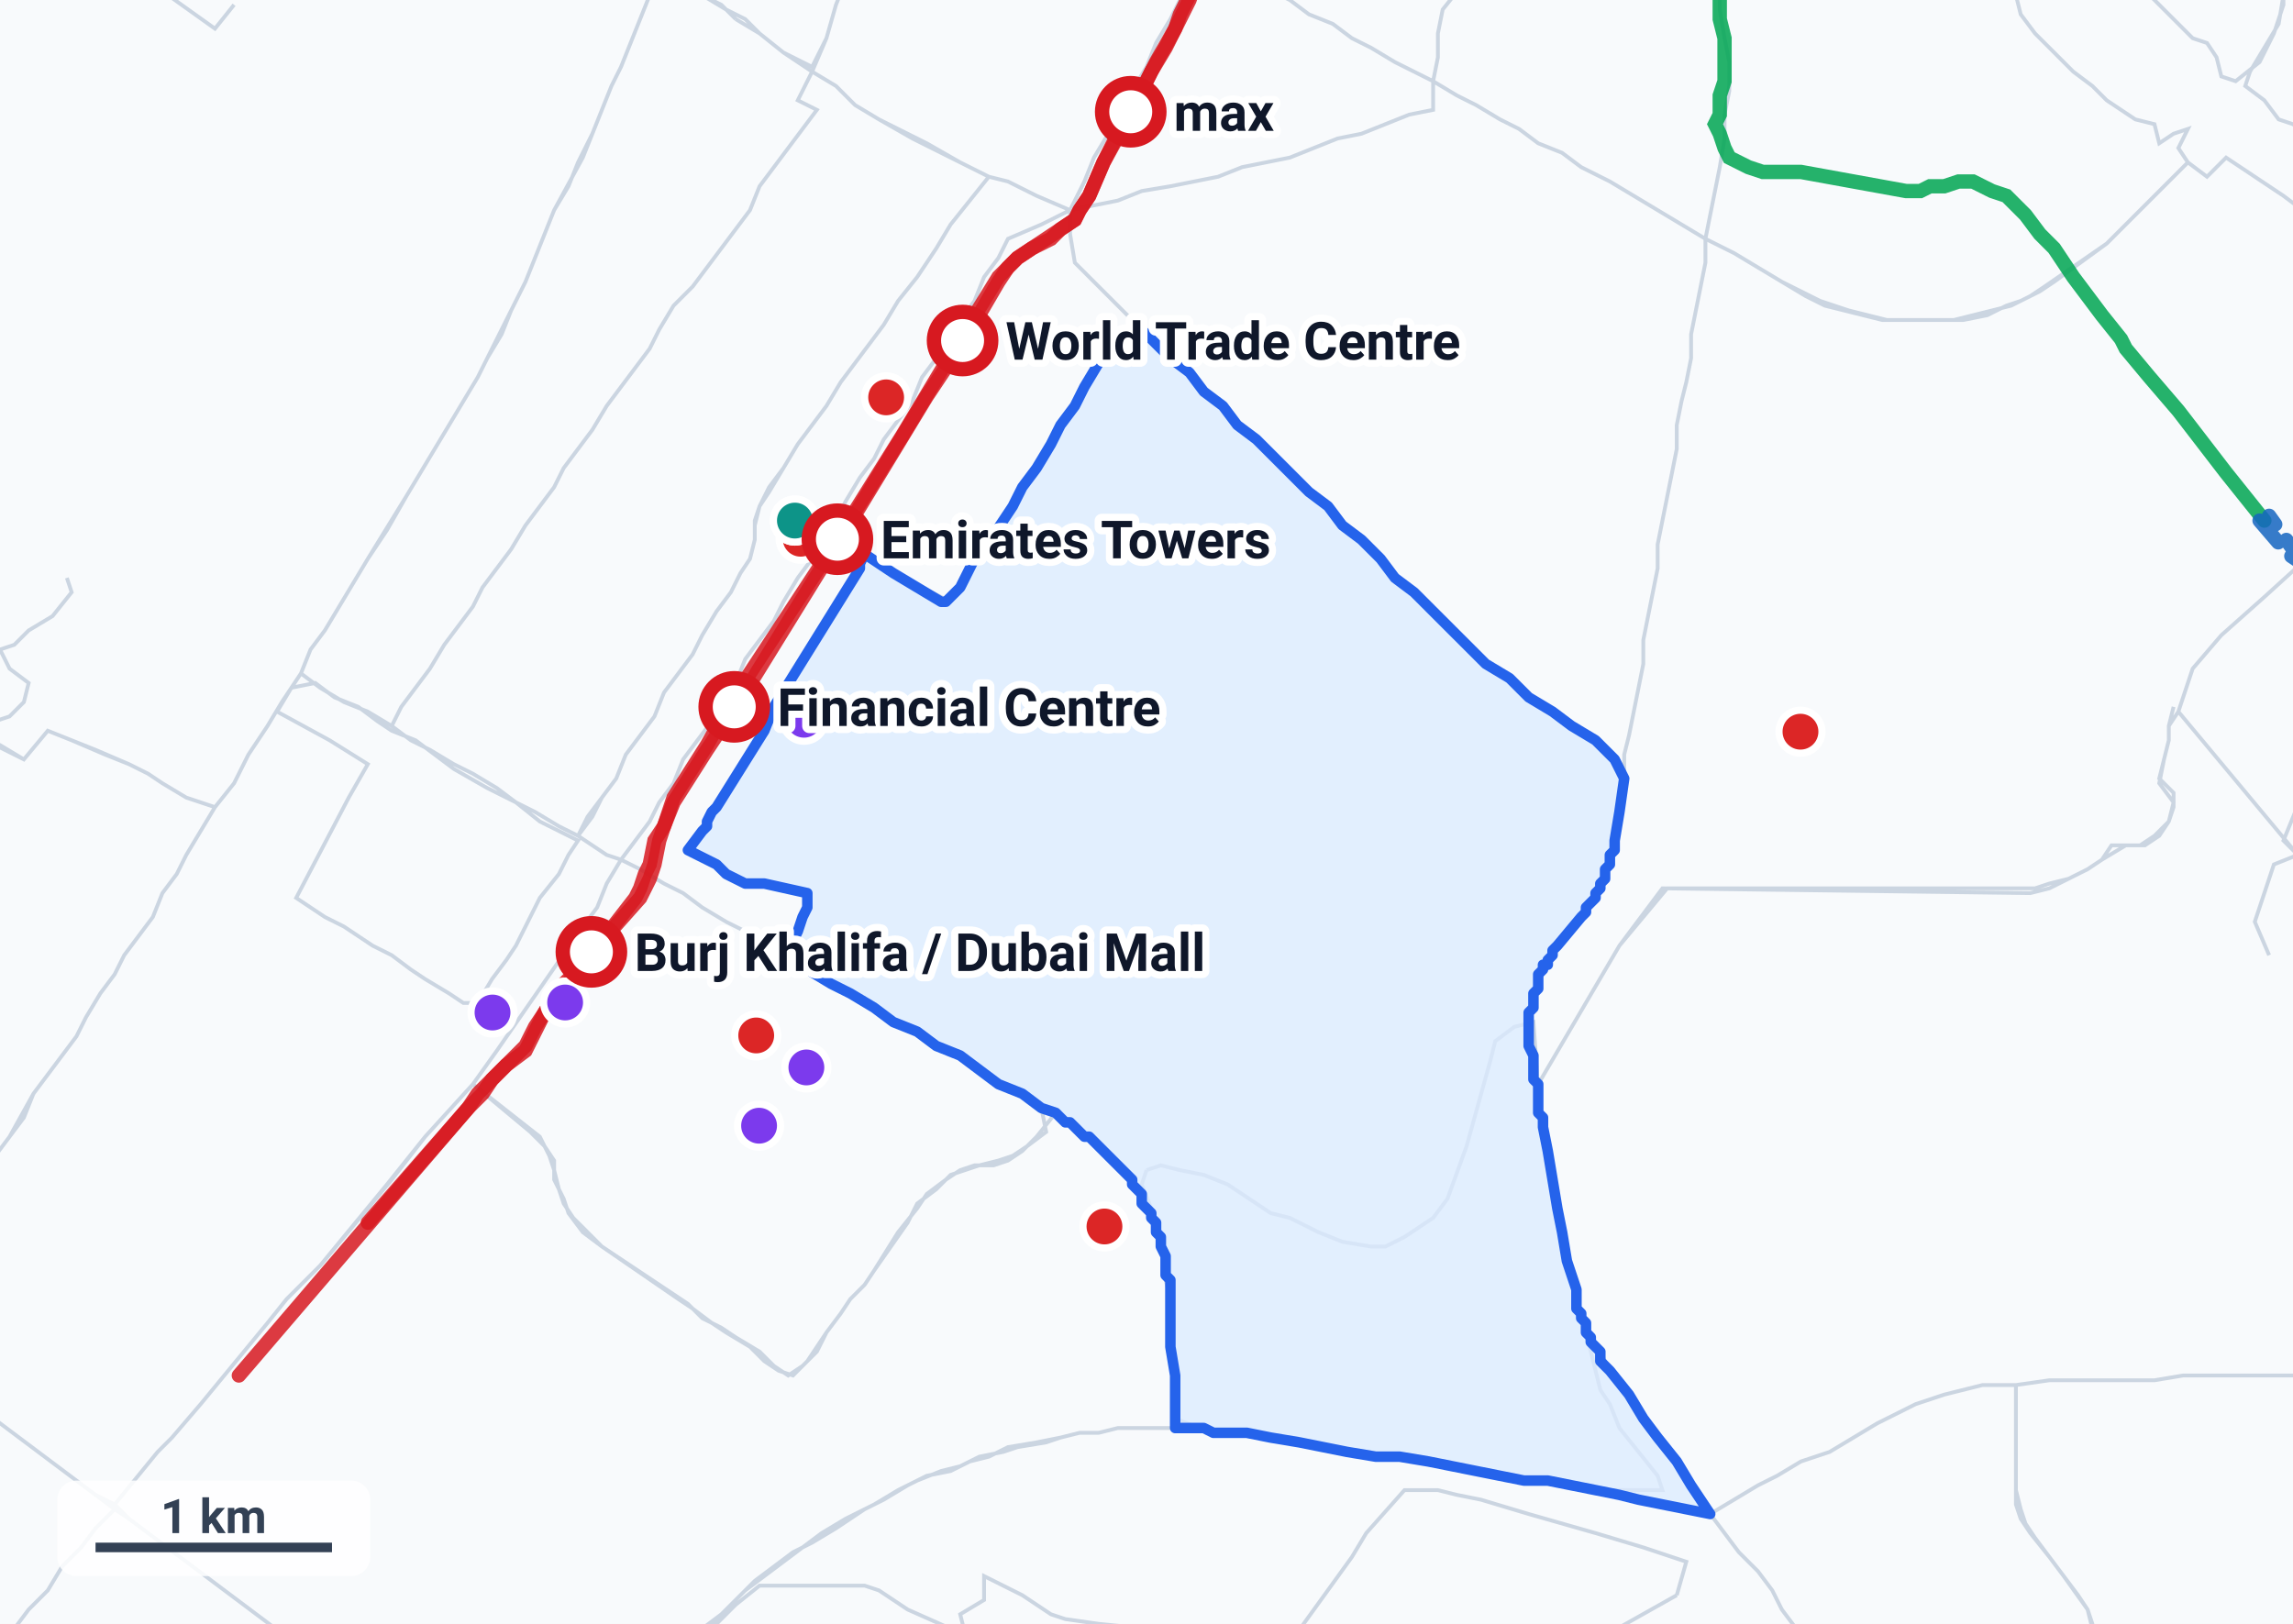
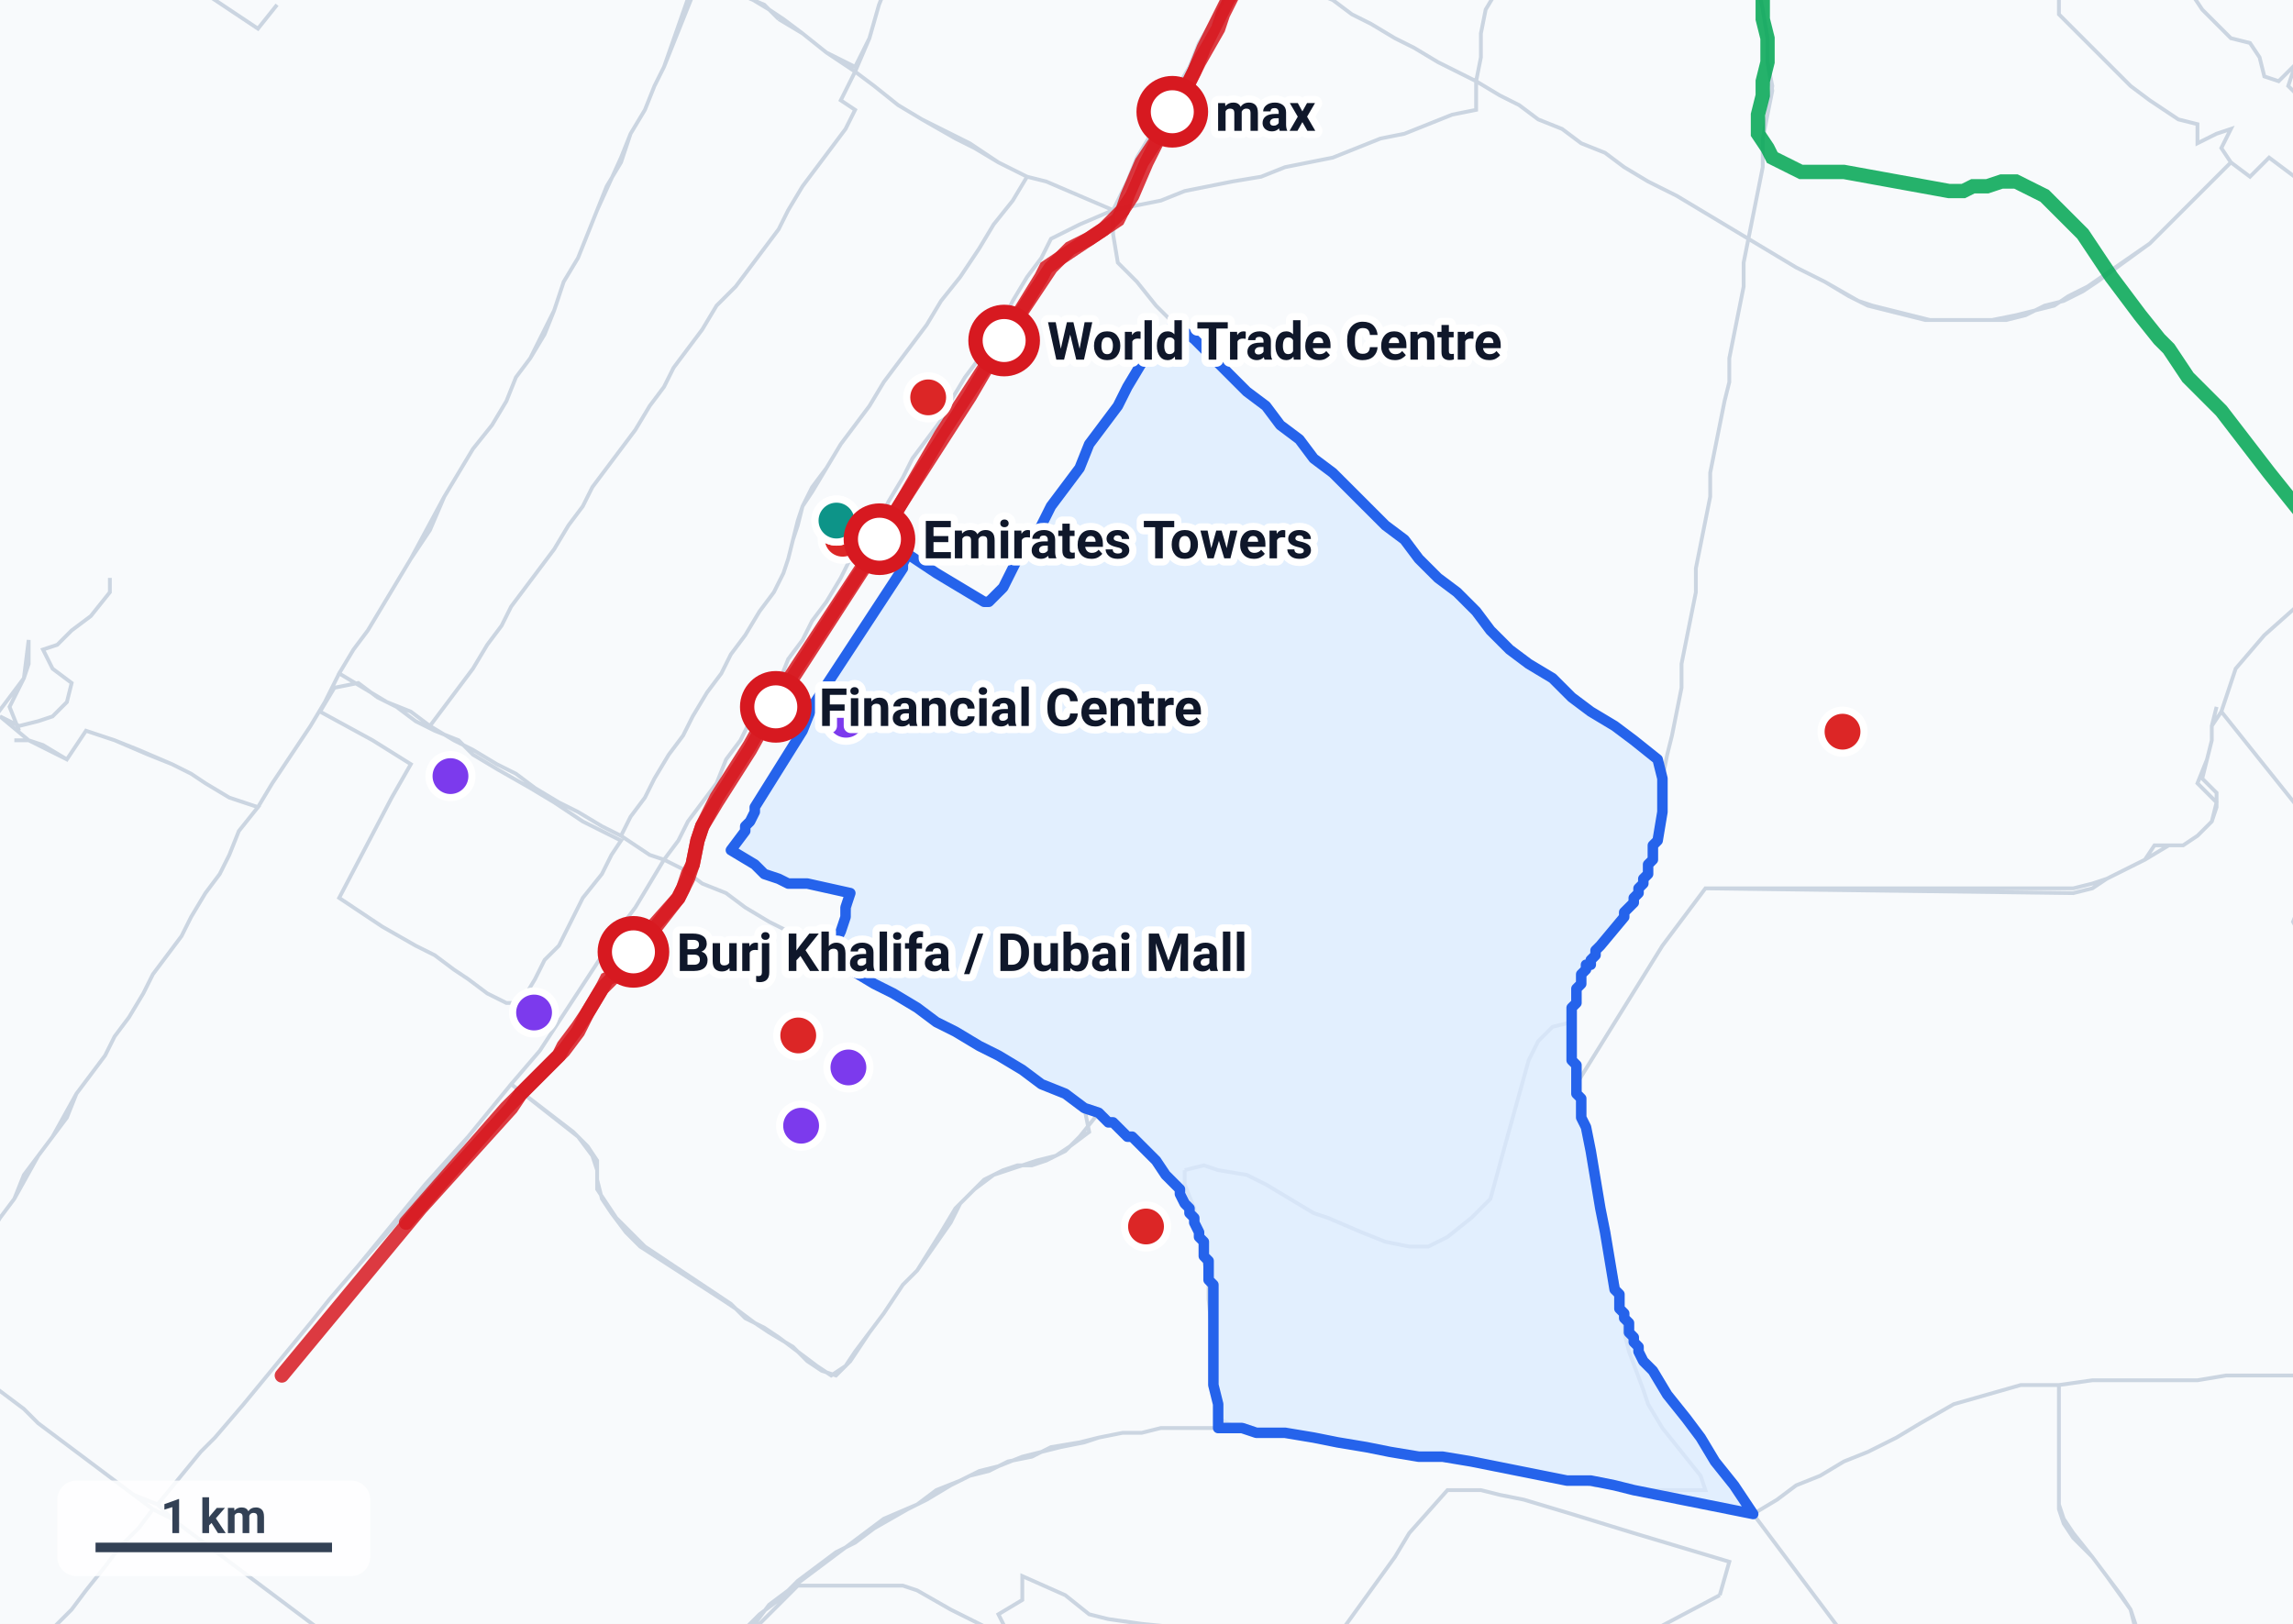
<svg xmlns="http://www.w3.org/2000/svg" viewBox="0 0 480 340" width="480" height="340">
  <style>.l{font:600 11px system-ui,-apple-system,"Segoe UI",Roboto,sans-serif;fill:#0f172a;paint-order:stroke;stroke:#fff;stroke-width:3px;stroke-linejoin:round}.s{font:600 10px system-ui,-apple-system,"Segoe UI",Roboto,sans-serif;fill:#334155}</style>
  <rect width="480" height="340" fill="#f8fafc" />
-   <path d="M270,0 274,3 279,5 283,8 287,10 292,13 296,15 300,17 300,23 295,24 290,26 285,28 280,29 275,31 270,33 265,34 260,35 255,37 250,38 245,39 239,40 234,42 229,43 224,44 227,38 229,33 232,28 235,23 237,19 240,14 242,9 245,4 247,-0 250,-5M261,-5 266,-2 270,0M359,40 358,45 357,50 352,47 347,44 342,41 337,38 331,35 327,32 322,30 318,27 314,25 309,22 305,20 300,17 301,12 301,7 302,2 306,-3M360,-3 360,2 361,8 362,13 362,18 361,24 361,29 360,35 359,40M481,179 478,176 487,154 484,151 489,150M475,200 472,193 476,181 481,179M238,68 233,72 230,76 227,81 225,85 222,89 220,93 217,98 214,102 212,106 208,112 204,117 201,123 199,126 187,120 184,118 181,116 180,119 162,148 160,153 150,168 148,172 144,178 150,181 154,184 159,185 169,187 169,190 167,195 165,200 161,198 156,195 152,193 147,190 143,187 139,185 134,182 130,180 133,176 136,172 138,168 141,164 143,159 146,155 149,151 151,147 154,143 156,138 159,134 162,130 164,126 167,121 170,117 172,113 175,109 177,105 180,100 183,96 185,92 188,88 191,84 193,79 196,75 198,71 201,67 204,63 206,58 209,54 211,50 218,47 224,44 224,49 225,55 229,59 234,64 238,68M478,-5 478,-2 478,1 476,7 473,13 468,17 465,16 464,12 462,9 459,8 456,5 453,2 450,-1 447,-4M154,4 159,7 164,11 170,15 167,21 171,23 168,27 165,31 162,35 159,39 157,44 154,48 151,52 148,56 145,60 141,64 138,69 136,73 133,77 130,81 127,85 124,90 121,94 118,98 116,102 113,106 110,110 107,115 104,119 101,123 99,127 96,131 93,135 90,140 87,144 84,148 82,152 77,149 72,147 67,144 63,141 65,136 68,132 71,127 74,122 77,117 81,111 85,104 88,99 91,94 94,89 97,84 100,79 102,75 104,71 107,65 110,59 112,54 114,49 116,44 119,39 121,34 124,28 126,23 128,18 130,14 132,9 134,4 136,-1 139,-6 145,-2 151,1 154,4M-8,292 -4,295 -0,298 4,301 8,304 12,307 16,310 20,313 24,316 20,320 17,324 13,328 10,333 6,337 3,341 -1,345M221,233 224,235 227,238 230,240 236,246 238,249 240,253 242,256 243,260 244,264 244,267 245,271 245,277 245,282 246,288 246,294 246,299 243,299 239,299 234,299 230,300 226,300 222,301 219,302 213,303 210,304 205,305 201,307 197,308 192,310 188,312 183,315 177,318 172,321 168,324 164,327 160,330 156,333 153,336 149,340 145,343M59,342 27,318 24,315 33,304 36,301 42,294 56,277 60,272 67,265 81,248 89,238 99,227 111,237 114,240 116,243 116,247 118,251 119,254 122,258 126,261 142,272 145,274 149,277 152,279 157,282 160,285 163,287 166,288 169,285 173,279 176,275 178,272 181,269 183,266 188,258 192,253 194,250 198,247 201,245 204,244 208,244 211,243 214,241 217,238 221,233M165,200 169,203 174,206 178,208 183,211 187,214 192,216 196,219 201,221 205,224 209,227 214,229 218,232 219,237 215,240 212,242 209,243 205,244 202,245 199,246 196,249 192,252 190,256 183,266 181,269 178,272 176,275 173,279 171,283 168,286 165,288 162,286 159,283 154,280 151,278 147,276 144,273 126,261 123,258 120,255 118,252 117,249 116,245 115,242 113,238 99,227 104,220 122,194 125,190 127,185 130,180 134,182 139,185 143,187 147,190 152,193 156,195 161,198 165,200M327,32 331,35 337,38 342,41 347,44 352,47 357,50 357,55 356,60 355,65 354,70 354,75 353,80 352,84 351,89 351,94 350,99 349,104 348,109 347,114 347,119 346,124 345,129 344,134 344,139 343,144 342,149 341,154 340,158 340,163 338,159 334,155 329,152 325,149 320,146 316,142 311,139 308,136 304,132 300,128 296,124 292,121 289,117 285,113 281,110 278,106 274,103 270,99 267,96 263,92 259,89 256,85 252,82 249,78 245,75 241,71 238,68 234,64 229,59 225,55 224,49 224,44 229,43 234,42 239,40 245,39 250,38 255,37 260,35 265,34 270,33 275,31 280,29 285,28 290,26 295,24 300,23 300,17 305,20 309,22 314,25 318,27 322,30 327,32M-1,345 3,341 6,337 10,333 13,328 17,324 20,320 24,316 27,318 59,342M306,-3 302,2 301,7 301,12 300,17 296,15 292,13 287,10 283,8 279,5 274,3 270,0 266,-2 261,-5M224,44 218,47 211,50 209,54 206,58 204,63 201,67 198,71 196,75 193,79 191,84 188,88 185,92 183,96 180,100 177,105 175,109 172,113 170,117 167,121 164,126 162,130 159,134 156,138 154,143 151,147 149,151 146,155 143,159 141,164 138,168 136,172 133,176 130,180 127,179 121,175 124,171 126,167 129,163 131,158 134,154 137,150 139,145 142,141 145,137 147,133 150,128 153,124 155,120 157,117 158,113 158,110 159,106 161,103 164,98 167,93 170,89 173,85 176,80 179,76 182,72 185,68 188,63 192,58 196,52 199,47 203,42 207,37 211,38 217,41 224,44M184,25 190,28 194,30 201,34 207,37 203,42 199,47 196,52 192,58 188,63 185,68 182,72 179,76 176,80 173,85 170,89 167,93 164,98 161,102 159,106 158,109 158,113 157,117 155,120 153,124 150,128 147,133 145,137 142,141 139,145 137,150 134,154 131,158 129,163 126,167 123,171 121,175 117,173 112,170 108,168 104,165 99,162 95,160 90,157 86,155 82,152 84,148 87,144 90,140 93,135 96,131 99,127 101,123 104,119 107,115 110,110 113,106 116,102 118,98 121,94 124,90 127,85 130,81 133,77 136,73 138,69 141,64 145,60 148,56 151,52 154,48 157,44 159,39 162,35 165,31 168,27 171,23 167,21 170,15 175,18 179,22 184,25M458,34 452,40 446,46 441,51 430,59 427,61 423,63 420,64 416,66 411,67 408,67 404,67 399,67 395,67 391,66 387,65 384,64 381,63 373,59 368,56 363,53 357,50 358,45 359,40 360,35 361,29 361,24 362,19 362,13 361,8 360,2 360,-3M414,-6 415,-3 418,-2 422,-1 423,3 426,7 429,10 434,15 438,18 441,21 444,23 447,25 451,26 452,30 455,28 458,27 456,31 458,34M379,345 376,341 373,337 371,333 368,329 364,325 361,321 358,317 363,314 368,311 372,309 377,306 383,304 388,301 393,298 401,294 407,292 415,290 422,290 422,295 422,301 422,306 422,312 422,315 423,318 425,321 429,326 432,330 435,334 437,337 438,341M456,149 481,179 476,181 472,193 475,200M485,288 479,288 474,288 468,288 462,288 457,288 451,289 446,289 440,289 434,289 429,289 422,290 415,290 407,292 401,294 393,298 388,301 383,304 377,306 372,309 368,311 363,314 358,317 354,311 351,306 347,301 344,297 341,292 337,287 335,283 333,280 331,276 330,272 328,264 327,258 326,253 325,247 324,241 323,236 322,231 322,227 339,198 348,186 425,187 429,186 433,184 437,182 440,180 442,177 446,177 449,177 452,175 454,172 455,168 452,164 453,159 454,155 454,152 455,148M177,-4 175,1 173,8 170,14 164,11 159,7 156,4 152,2 147,-1 139,-6M-6,155 -3,155 5,159 10,153 15,155 20,157 27,160 31,162 34,164 39,167 45,169 42,174 39,179 37,183 34,187 32,192 29,196 26,200 24,204 21,208 18,213 16,217 13,221 10,225 7,229 2,238 -1,242 -6,251 -9,255M-10,150 -4,142 -3,134 -3,139 -3,142 -7,148 -5,153M438,344 438,340 437,337 432,330 429,326 426,322 424,319 423,316 422,312 422,306 422,301 422,295 422,290 429,289 434,289 440,289 446,289 451,289 457,288 462,288 468,288 474,288 479,288 485,288M250,-5 247,-0 245,4 242,9 240,14 237,19 235,23 232,28 229,33 227,38 224,44 217,41 211,38 207,37 201,34 195,31 191,29 184,25 179,22 175,18 170,15 173,8 175,1 177,-4M245,299 250,299 254,300 258,300 266,301 272,302 277,303 282,304 288,305 293,305 299,306 304,307 309,308 314,309 319,310 324,310 329,311 334,312 339,313 343,314 348,315 353,316 358,317 361,321 364,325 368,329 371,333 373,337 376,341 379,345M144,345 147,341 151,338 154,335 158,331 162,328 166,325 170,323 175,320 181,316 185,314 190,311 194,309 199,308 203,306 207,305 211,303 217,302 222,301 226,300 230,300 234,299 239,299 242,299 245,299M82,152 86,155 90,157 95,160 99,162 104,165 108,168 112,170 117,173 121,175 127,179 130,180 127,185 125,190 122,194 104,220 99,227 89,238 82,247 67,265 60,272 56,277 42,294 36,301 33,304 24,315 20,313 16,310 12,307 8,304 4,301 -0,298 -4,295 -8,292M-9,255 -6,251 -3,246 -1,242 2,238 5,234 7,229 10,225 13,221 16,217 18,213 21,208 24,204 26,200 29,196 32,192 34,187 37,183 39,179 42,174 45,169 49,164 52,158 56,152 59,147 63,141 67,144 72,147 77,149 82,152M39,167 34,164 31,162 27,160 22,158 15,155 10,153 5,159 0,156 -3,155 -9,150 -4,152 -1,151 2,150 5,147 6,143 2,140 0,136 3,135 6,132 11,129 15,124 14,121M138,-6 130,14 128,18 126,23 124,28 122,33 116,44 112,54 110,59 107,65 105,70 102,75 100,79 97,84 94,89 91,94 88,99 85,104 77,117 71,127 68,132 65,136 63,141 59,147 56,152 52,158 49,164 45,169 39,167M456,149 454,152 454,155 453,159 452,163 455,166 455,169 454,172 451,175 448,177 445,177 440,180 437,182 433,184 429,185 426,186 349,186 339,198 322,227 321,223 320,219 320,216 320,213 321,210 322,207 323,203 325,200 331,192 334,188 336,184 337,181 338,178 339,170 340,163 340,158 341,154 342,149 343,144 344,139 344,134 345,129 346,124 347,119 347,114 348,109 349,104 350,99 351,94 351,89 352,84 353,80 354,75 354,70 355,65 356,60 357,55 357,50 363,53 368,56 373,59 378,62 382,64 386,65 390,66 394,67 398,67 401,67 405,67 409,67 413,66 417,65 421,64 425,62 428,60 441,51 446,46 452,40 458,34 462,37 466,33 475,39 478,41 482,44 486,48M485,115 474,125 465,133 459,140 456,149M82,152 86,155 90,157 95,160 99,162 104,165 108,168 112,170 117,173 121,175 127,179 130,180 127,185 125,190 122,194 104,220 99,227 89,238 82,247 67,265 60,272 56,277 42,294 36,301 33,304 24,315 20,313 16,310 12,307 8,304 4,301 -0,298 -4,295 -8,292M-9,255 -6,251 -3,246 -1,242 2,238 5,234 7,229 10,225 13,221 16,217 18,213 21,208 24,204 26,200 29,196 32,192 34,187 37,183 39,179 42,174 45,169 49,164 52,158 56,152 59,147 63,141 67,144 72,147 77,149 82,152M240,245 239,248 241,253 244,264 244,268 245,272 245,282 246,290 246,297 251,299 256,300 266,301 270,302 286,304 293,305 313,309 316,309 326,311 329,311 335,312 340,312 345,312 348,312 347,309 343,304 339,299 337,294 335,291 333,283 332,279 331,276 322,233 322,228 321,214 317,215 313,218 312,222 307,240 303,251 300,255 294,259 290,261 287,261 281,260 276,258 270,255 266,254 257,248 252,246 247,245 243,244 240,245M351,334 335,343 325,346M278,345 270,344 283,326 286,321 294,312 297,312 301,312 305,313 310,314 320,317 334,321 344,324 353,327 351,334M238,345 240,341 230,340 223,339 220,338 214,334 206,330 206,335 201,338 202,342M202,342 199,341 190,337 184,333 181,332 178,332 173,332 168,332 164,332 159,332 154,336 148,342 144,345M100,210 97,210 94,208 89,205 86,203 82,200 78,198 72,194 68,192 62,188 73,167 77,160 69,155 58,149 61,144 66,143 70,146 75,148 79,151 82,153 87,155 91,158 95,161 102,165 108,168 113,172 121,176 119,179 117,183 113,188 110,194 108,198 106,201 103,205 100,210M31,-4 45,6 49,1M478,-6 478,-1 477,5 474,10 471,15 470,18 474,21 477,25 480,26 484,29 488,31" fill="none" stroke="#cbd5e1" stroke-width="0.8" />
-   <path d="M304,132 308,136 311,139 316,142 320,146 325,149 329,152 334,155 338,159 340,163 339,170 338,176 338,177 338,178 337,179 337,180 337,181 336,182 336,183 336,184 335,185 335,186 334,187 334,188 333,189 332,190 332,191 331,192 326,198 325,199 325,200 324,201 324,202 323,202 323,203 322,204 322,206 322,207 321,208 321,209 321,210 321,211 320,212 320,213 320,214 320,215 320,216 320,217 320,218 320,219 321,221 321,222 321,223 321,225 321,226 322,227 322,229 322,230 322,231 322,233 323,234 323,236 324,241 325,247 326,253 327,258 328,264 330,270 330,271 330,272 330,274 331,275 331,276 332,277 332,279 333,280 333,281 334,282 335,283 335,285 336,286 337,287 341,292 344,297 347,301 351,306 354,311 358,317 353,316 348,315 343,314 339,313 334,312 329,311 324,310 319,310 314,309 309,308 304,307 299,306 293,305 288,305 282,304 277,303 272,302 266,301 261,300 258,300 256,300 254,300 252,299 250,299 247,299 246,299 246,294 246,290 246,288 245,282 245,277 245,271 245,269 245,268 244,267 244,265 244,264 244,263 243,261 243,260 243,259 242,258 242,256 241,255 241,254 240,253 239,252 239,250 238,249 237,248 237,247 236,246 233,243 232,242 231,241 230,240 229,239 228,238 227,238 226,237 225,236 224,235 223,235 221,233 218,232 214,229 209,227 205,224 201,221 196,219 192,216 187,214 183,211 178,208 174,206 169,203 165,200 166,197 167,195 168,192 169,190 169,187 160,185 159,185 156,185 154,184 152,183 150,181 144,178 147,174 148,173 148,172 149,170 150,169 160,153 162,148 180,119 180,118 181,116 184,118 187,120 197,126 198,126 201,123 204,117 208,112 212,106 214,102 217,98 220,93 222,89 225,85 227,81 230,76 233,72 238,68 241,71 245,75 249,78 252,82 256,85 259,89 263,92 267,96 270,99 274,103 278,106 281,110 285,113 289,117 292,121 296,124 300,128 304,132Z" fill="#dbeafe" fill-opacity="0.75" stroke="#2563eb" stroke-width="2.2" stroke-linejoin="round" />
-   <path d="M256,-16 256,-15 255,-12 254,-11 252,-7 250,-3 249,0 246,6 244,10 241,15 238,21 236,25 231,34 228,41 226,44 225,46 222,48 219,50 216,52 213,54 211,56 209,58 201,71 189,91 174,115 153,147 148,156 141,167 139,173 137,176 136,181 135,183 134,186 133,188 126,197 124,199 122,202 120,204 119,205 117,207 114,212 112,215 110,219 108,221 106,223 103,226 100,229 98,232 77,256" fill="none" stroke="#d71920" stroke-width="3" stroke-linecap="round" stroke-opacity="0.85" />
-   <path d="M474,109 470,104 466,99 456,86 450,79 445,73 444,71 440,66 434,58 430,52 427,49 424,45 422,43 420,41 417,40 415,39 413,38 410,38 407,39 404,39 402,40 399,40 388,38 377,36 375,36 369,36 366,35 364,34 362,33 361,31 360,28 359,26 360,24 360,20 361,17 361,13 361,11 361,8 360,4 360,-2 359,-14" fill="none" stroke="#00a651" stroke-width="3" stroke-linecap="round" stroke-opacity="0.85" />
-   <path d="M257,-16 256,-15 255,-12 255,-11 253,-7 250,-3 249,-1 247,3 246,6 242,13 241,15 239,19 237,23 235,26 231,34 228,41 226,44 225,46 222,48 220,50 216,52 213,54 211,56 209,59 202,71 194,83 177,111 175,114 154,148 148,157 141,168 139,173 138,176 137,181 136,184 135,186 134,188 126,197 124,199 122,202 120,204 119,206 117,207 114,212 112,216 110,220 106,223 103,226 101,229 98,232 80,253 50,288" fill="none" stroke="#d71920" stroke-width="3" stroke-linecap="round" stroke-opacity="0.85" />
-   <path d="M473,109 479,116 482,118 504,141M482,118 480,115 475,108" fill="none" stroke="#1565c0" stroke-width="3" stroke-linecap="round" stroke-opacity="0.85" stroke-dasharray="6 4" />
-   <circle cx="376.9" cy="153.2" r="4.5" fill="#dc2626" stroke="#fff" stroke-width="1.5" />
-   <circle cx="231.2" cy="256.8" r="4.5" fill="#dc2626" stroke="#fff" stroke-width="1.5" />
-   <circle cx="167.6" cy="112.8" r="4.5" fill="#dc2626" stroke="#fff" stroke-width="1.5" />
-   <circle cx="158.3" cy="216.8" r="4.5" fill="#dc2626" stroke="#fff" stroke-width="1.5" />
-   <circle cx="185.5" cy="83.2" r="4.5" fill="#dc2626" stroke="#fff" stroke-width="1.5" />
-   <circle cx="168.3" cy="150.7" r="4.5" fill="#7c3aed" stroke="#fff" stroke-width="1.5" />
-   <circle cx="168.8" cy="223.5" r="4.5" fill="#7c3aed" stroke="#fff" stroke-width="1.5" />
-   <circle cx="158.9" cy="235.7" r="4.5" fill="#7c3aed" stroke="#fff" stroke-width="1.5" />
-   <circle cx="118.3" cy="209.9" r="4.5" fill="#7c3aed" stroke="#fff" stroke-width="1.5" />
-   <circle cx="103.1" cy="212.0" r="4.5" fill="#7c3aed" stroke="#fff" stroke-width="1.5" />
-   <circle cx="166.4" cy="109.0" r="4.5" fill="#0d9488" stroke="#fff" stroke-width="1.5" />
-   <circle cx="166.4" cy="109.0" r="4.5" fill="#0d9488" stroke="#fff" stroke-width="1.5" />
-   <circle cx="175.3" cy="112.9" r="6" fill="#fff" stroke="#d71920" stroke-width="3" />
-   <circle cx="153.7" cy="148.0" r="6" fill="#fff" stroke="#d71920" stroke-width="3" />
-   <circle cx="201.5" cy="71.3" r="6" fill="#fff" stroke="#d71920" stroke-width="3" />
-   <circle cx="123.8" cy="199.3" r="6" fill="#fff" stroke="#d71920" stroke-width="3" />
-   <circle cx="236.7" cy="23.4" r="6" fill="#fff" stroke="#d71920" stroke-width="3" />
-   <text x="184.3" y="116.9" text-anchor="start" class="l">Emirates Towers</text>
-   <text x="162.7" y="152.0" text-anchor="start" class="l">Financial Centre</text>
-   <text x="210.5" y="75.3" text-anchor="start" class="l">World Trade Centre</text>
-   <text x="132.8" y="203.3" text-anchor="start" class="l">Burj Khalifa / Dubai Mall</text>
-   <text x="245.7" y="27.4" text-anchor="start" class="l">max</text>
+   <path d="M279,0 283,3 287,5 292,8 296,10 301,13 305,15 309,17 309,23 304,24 299,26 294,28 289,29 284,31 279,33 274,34 269,35 264,37 258,38 253,39 248,40 243,42 238,43 233,44 236,38 238,33 241,28 244,23 246,19 249,14 251,9 254,4 256,-0 259,-5M270,-5 274,-2 279,0M368,40 367,45 366,50 361,47 356,44 351,41 345,38 340,35 336,32 331,30 327,27 322,25 318,22 314,20 309,17 310,12 310,7 311,2 314,-3M368,-3 369,2 370,8 370,13 371,18 370,24 369,29 369,35 368,40M246,68 241,72 239,76 236,81 234,85 231,89 228,93 226,98 223,102 220,106 217,112 213,117 210,123 207,126 196,120 193,118 190,116 189,119 170,148 168,153 159,168 157,172 153,178 158,181 163,184 168,185 178,187 178,190 176,195 174,200 169,198 165,195 161,193 156,190 152,187 147,185 143,182 139,180 142,176 144,172 147,168 150,164 152,159 155,155 157,151 160,147 163,143 165,138 168,134 170,130 173,126 176,121 178,117 181,113 184,109 186,105 189,100 191,96 194,92 197,88 199,84 202,79 205,75 207,71 210,67 212,63 215,58 218,54 220,50 226,47 233,44 233,49 234,55 238,59 242,64 246,68M487,-5 487,-2 486,1 484,7 481,13 477,17 474,16 473,12 471,9 467,8 464,5 461,2 459,-1 456,-4M163,4 168,7 173,11 179,15 176,21 179,23 177,27 174,31 171,35 168,39 165,44 163,48 160,52 157,56 154,60 150,64 147,69 144,73 141,77 139,81 136,85 133,90 130,94 127,98 124,102 122,106 119,110 116,115 113,119 110,123 107,127 105,131 102,135 99,140 96,144 93,148 90,152 86,149 81,147 76,144 71,141 74,136 77,132 80,127 83,122 86,117 90,111 93,104 96,99 99,94 103,89 106,84 108,79 111,75 113,71 116,65 118,59 121,54 123,49 125,44 127,39 130,34 132,28 135,23 137,18 139,14 141,9 143,4 145,-1 147,-6 153,-2 160,1 163,4M-7,285 -3,289 1,292 5,295 8,298 12,301 16,304 20,307 24,310 28,313 32,316 29,320 25,324 22,328 18,333 15,337 11,341 8,345M230,233 233,235 236,238 239,240 244,246 247,249 249,253 250,256 252,260 253,264 253,267 254,271 254,277 254,282 254,288 255,294 255,299 252,299 247,299 243,299 239,300 235,300 230,301 227,302 222,303 218,304 214,305 209,307 205,308 201,310 196,312 192,315 185,318 181,321 177,324 173,327 169,330 165,333 161,336 158,340 154,343M68,342 36,318 33,315 42,304 45,301 51,294 65,277 69,272 75,265 89,248 98,238 107,227 120,237 123,240 125,243 125,247 126,251 128,254 131,258 134,261 151,272 154,274 158,277 161,279 166,282 169,285 172,287 175,288 178,285 182,279 185,275 187,272 189,269 192,266 197,258 200,253 203,250 206,247 210,245 213,244 216,244 219,243 223,241 226,238 230,233M174,200 178,203 183,206 187,208 192,211 196,214 200,216 205,219 209,221 214,224 218,227 223,229 227,232 228,237 224,240 221,242 217,243 214,244 211,245 208,246 204,249 201,252 199,256 192,266 189,269 187,272 185,275 182,279 179,283 177,286 174,288 171,286 167,283 163,280 160,278 156,276 153,273 135,261 132,258 129,255 127,252 125,249 125,245 124,242 121,238 107,227 113,220 130,194 133,190 136,185 139,180 143,182 147,185 152,187 156,190 161,193 165,195 169,198 174,200M336,32 340,35 345,38 351,41 356,44 361,47 366,50 365,55 365,60 364,65 363,70 362,75 362,80 361,84 360,89 359,94 358,99 358,104 357,109 356,114 355,119 355,124 354,129 353,134 352,139 352,144 351,149 350,154 349,158 348,163 347,159 342,155 338,152 333,149 329,146 325,142 320,139 316,136 312,132 309,128 305,124 301,121 297,117 294,113 290,110 286,106 283,103 279,99 275,96 272,92 268,89 265,85 261,82 257,78 254,75 250,71 246,68 242,64 238,59 234,55 233,49 233,44 238,43 243,42 248,40 253,39 258,38 264,37 269,35 274,34 279,33 284,31 289,29 294,28 299,26 304,24 309,23 309,17 314,20 318,22 322,25 327,27 331,30 336,32M8,345 11,341 15,337 18,333 22,328 25,324 29,320 32,316 36,318 68,342M314,-3 311,2 310,7 310,12 309,17 305,15 301,13 296,10 292,8 287,5 283,3 279,0 274,-2 270,-5M233,44 226,47 220,50 218,54 215,58 212,63 210,67 207,71 205,75 202,79 199,84 197,88 194,92 191,96 189,100 186,105 184,109 181,113 178,117 176,121 173,126 170,130 168,134 165,138 163,143 160,147 157,151 155,155 152,159 150,164 147,168 144,172 142,176 139,180 136,179 130,175 132,171 135,167 137,163 140,158 143,154 145,150 148,145 151,141 153,137 156,133 159,128 162,124 164,120 165,117 166,113 167,110 168,106 170,103 173,98 176,93 179,89 182,85 185,80 188,76 191,72 194,68 197,63 201,58 205,52 208,47 212,42 215,37 219,38 226,41 233,44M193,25 199,28 203,30 209,34 215,37 212,42 208,47 205,52 201,58 197,63 194,68 191,72 188,76 185,80 182,85 179,89 176,93 173,98 170,102 168,106 167,109 166,113 165,117 164,120 162,124 159,128 156,133 153,137 151,141 148,145 145,150 143,154 140,158 137,163 135,167 132,171 130,175 126,173 121,170 117,168 112,165 108,162 104,160 99,157 95,155 90,152 93,148 96,144 99,140 102,135 105,131 107,127 110,123 113,119 116,115 119,110 122,106 124,102 127,98 130,94 133,90 136,85 139,81 141,77 144,73 147,69 150,64 154,60 157,56 160,52 163,48 165,44 168,39 171,35 174,31 177,27 179,23 176,21 179,15 183,18 188,22 193,25M467,34 461,40 455,46 450,51 439,59 436,61 432,63 428,64 424,66 420,67 417,67 413,67 408,67 404,67 400,66 396,65 392,64 389,63 382,59 376,56 371,53 366,50 367,45 368,40 369,35 369,29 370,24 371,19 370,13 370,8 369,2 368,-3M423,-6 424,-3 427,-2 431,-1 431,3 435,7 438,10 443,15 446,18 450,21 453,23 456,25 460,26 460,30 464,28 467,27 465,31 467,34M388,345 385,341 382,337 379,333 376,329 373,325 370,321 367,317 372,314 376,311 381,309 386,306 391,304 397,301 402,298 409,294 416,292 423,290 431,290 431,295 431,301 431,306 431,312 431,315 432,318 434,321 438,326 441,330 444,334 446,337 447,341M465,149 489,179 485,181 480,193 484,200M488,288 482,288 477,288 471,288 466,288 460,289 454,289 449,289 443,289 438,289 431,290 423,290 416,292 409,294 402,298 397,301 391,304 386,306 381,309 376,311 372,314 367,317 363,311 359,306 356,301 353,297 349,292 346,287 343,283 342,280 340,276 339,272 337,264 336,258 335,253 334,247 333,241 332,236 331,231 330,227 348,198 357,186 434,187 438,186 441,184 445,182 449,180 451,177 454,177 457,177 460,175 463,172 464,168 460,164 462,159 463,155 463,152 464,148M186,-4 184,1 182,8 179,14 173,11 168,7 164,4 161,2 156,-1 147,-6M3,155 6,155 14,159 18,153 24,155 29,157 36,160 40,162 43,164 48,167 54,169 50,174 48,179 46,183 43,187 40,192 38,196 35,200 32,204 30,208 27,213 24,217 22,221 19,225 16,229 11,238 8,242 3,251 0,255M-7,164 -4,160 -2,157 -1,154 -6,151 -1,150 5,142 6,134 6,139 5,142 2,148 4,153M447,344 447,340 446,337 441,330 438,326 434,322 432,319 431,316 431,312 431,306 431,301 431,295 431,290 438,289 443,289 449,289 454,289 460,289 466,288 471,288 477,288 482,288 488,288M259,-5 256,-0 254,4 251,9 249,14 246,19 244,23 241,28 238,33 236,38 233,44 226,41 219,38 215,37 209,34 204,31 200,29 193,25 188,22 183,18 179,15 182,8 184,1 186,-4M254,299 258,299 263,300 267,300 275,301 280,302 286,303 291,304 297,305 302,305 308,306 313,307 318,308 323,309 328,310 333,310 338,311 342,312 347,313 352,314 357,315 362,316 367,317 370,321 373,325 376,329 379,333 382,337 385,341 388,345M152,345 156,341 159,338 163,335 167,331 171,328 175,325 179,323 183,320 190,316 194,314 199,311 203,309 207,308 211,306 216,305 220,303 226,302 230,301 235,300 239,300 243,299 247,299 251,299 254,299M90,152 95,155 99,157 104,160 108,162 112,165 117,168 121,170 126,173 130,175 136,179 139,180 136,185 133,190 130,194 113,220 107,227 98,238 91,247 75,265 69,272 65,277 51,294 45,301 42,304 33,315 28,313 24,310 20,307 16,304 12,301 8,298 5,295 1,292 -3,289 -7,285M-6,265 -3,260 0,255 3,251 5,246 8,242 11,238 14,234 16,229 19,225 22,221 24,217 27,213 30,208 32,204 35,200 38,196 40,192 43,187 46,183 48,179 50,174 54,169 57,164 61,158 65,152 68,147 71,141 76,144 81,147 86,149 90,152M48,167 43,164 40,162 36,160 31,158 24,155 18,153 14,159 9,156 6,155 0,150 4,152 8,151 11,150 14,147 15,143 11,140 9,136 12,135 15,132 19,129 23,124 23,121M146,-6 139,14 137,18 135,23 132,28 130,33 125,44 121,54 118,59 116,65 114,70 111,75 108,79 106,84 103,89 99,94 96,99 93,104 86,117 80,127 77,132 74,136 71,141 68,147 65,152 61,158 57,164 54,169 48,167M465,149 463,152 463,155 462,159 461,163 464,166 464,169 463,172 460,175 457,177 454,177 449,180 445,182 441,184 438,185 434,186 357,186 348,198 330,227 330,223 329,219 329,216 329,213 330,210 330,207 332,203 334,200 340,192 342,188 344,184 345,181 346,178 348,170 348,163 349,158 350,154 351,149 352,144 352,139 353,134 354,129 355,124 355,119 356,114 357,109 358,104 358,99 359,94 360,89 361,84 362,80 362,75 363,70 364,65 365,60 365,55 366,50 371,53 376,56 382,59 387,62 391,64 395,65 399,66 403,67 407,67 410,67 414,67 417,67 422,66 426,65 430,64 433,62 437,60 450,51 455,46 461,40 467,34 471,37 475,33 483,39 487,41M483,125 474,133 468,140 465,149M90,152 95,155 99,157 104,160 108,162 112,165 117,168 121,170 126,173 130,175 136,179 139,180 136,185 133,190 130,194 113,220 107,227 98,238 91,247 75,265 69,272 65,277 51,294 45,301 42,304 33,315 28,313 24,310 20,307 16,304 12,301 8,298 5,295 1,292 -3,289 -7,285M-6,265 -3,260 0,255 3,251 5,246 8,242 11,238 14,234 16,229 19,225 22,221 24,217 27,213 30,208 32,204 35,200 38,196 40,192 43,187 46,183 48,179 50,174 54,169 57,164 61,158 65,152 68,147 71,141 76,144 81,147 86,149 90,152M248,245 248,248 250,253 252,264 253,268 253,272 254,282 254,290 255,297 259,299 265,300 275,301 279,302 295,304 302,305 321,309 325,309 334,311 338,311 344,312 348,312 354,312 357,312 356,309 352,304 348,299 345,294 344,291 341,283 340,279 340,276 331,233 330,228 329,214 325,215 322,218 320,222 315,240 312,251 308,255 303,259 299,261 295,261 290,260 285,258 278,255 275,254 265,248 261,246 255,245 252,244 248,245M360,334 343,343 333,346M287,345 279,344 292,326 295,321 303,312 306,312 310,312 314,313 319,314 329,317 342,321 352,324 362,327 360,334M247,345 249,341 239,340 232,339 228,338 223,334 214,330 214,335 209,338 211,342M211,342 207,341 199,337 192,333 189,332 186,332 182,332 177,332 173,332 167,332 163,336 157,342 153,345M109,210 106,210 102,208 98,205 95,203 91,200 87,198 80,194 77,192 71,188 82,167 86,160 78,155 67,149 70,144 75,143 79,146 83,148 87,151 91,153 96,155 99,158 104,161 111,165 116,168 122,172 130,176 128,179 126,183 122,188 119,194 117,198 114,201 112,205 109,210M39,-4 54,6 58,1M487,-6 487,-1 485,5 483,10 480,15 479,18 482,21 486,25 489,26" fill="none" stroke="#cbd5e1" stroke-width="0.8" />
+   <path d="M312,132 316,136 320,139 325,142 329,146 333,149 338,152 342,155 347,159 348,163 348,170 347,176 346,177 346,178 346,179 346,180 345,181 345,182 345,183 344,184 344,185 343,186 343,187 342,188 342,189 341,190 340,191 340,192 335,198 334,199 334,200 333,201 333,202 332,202 332,203 331,204 331,206 330,207 330,208 330,209 330,210 329,211 329,212 329,213 329,214 329,215 329,216 329,217 329,218 329,219 329,221 329,222 330,223 330,225 330,226 330,227 330,229 331,230 331,231 331,233 331,234 332,236 333,241 334,247 335,253 336,258 337,264 338,270 339,271 339,272 339,274 340,275 340,276 341,277 341,279 342,280 342,281 343,282 343,283 344,285 345,286 346,287 349,292 353,297 356,301 359,306 363,311 367,317 362,316 357,315 352,314 347,313 342,312 338,311 333,310 328,310 323,309 318,308 313,307 308,306 302,305 297,305 291,304 286,303 280,302 275,301 269,300 267,300 265,300 263,300 260,299 258,299 256,299 255,299 255,294 254,290 254,288 254,282 254,277 254,271 254,269 253,268 253,267 253,265 253,264 252,263 252,261 252,260 251,259 251,258 250,256 250,255 249,254 249,253 248,252 247,250 247,249 246,248 245,247 244,246 242,243 241,242 240,241 239,240 238,239 237,238 236,238 235,237 234,236 233,235 232,235 230,233 227,232 223,229 218,227 214,224 209,221 205,219 200,216 196,214 192,211 187,208 183,206 178,203 174,200 175,197 176,195 177,192 177,190 178,187 169,185 168,185 165,185 163,184 160,183 158,181 153,178 156,174 156,173 157,172 158,170 158,169 168,153 170,148 189,119 189,118 190,116 193,118 196,120 206,126 207,126 210,123 213,117 217,112 220,106 223,102 226,98 228,93 231,89 234,85 236,81 239,76 241,72 246,68 250,71 254,75 257,78 261,82 265,85 268,89 272,92 275,96 279,99 283,103 286,106 290,110 294,113 297,117 301,121 305,124 309,128 312,132Z" fill="#dbeafe" fill-opacity="0.75" stroke="#2563eb" stroke-width="2.2" stroke-linejoin="round" />
+   <path d="M265,-16 265,-15 264,-12 263,-11 261,-7 259,-3 257,0 254,6 252,10 250,15 247,21 245,25 239,34 236,41 235,44 233,46 231,48 228,50 224,52 222,54 219,56 218,58 210,71 197,91 183,115 162,147 157,156 150,167 147,173 146,176 145,181 144,183 143,186 142,188 134,197 133,199 131,202 129,204 127,205 126,207 123,212 121,215 118,219 117,221 115,223 112,226 109,229 106,232 85,256" fill="none" stroke="#d71920" stroke-width="3" stroke-linecap="round" stroke-opacity="0.85" />
+   <path d="M483,109 479,104 475,99 465,86 458,79 454,73 452,71 448,66 442,58 438,52 436,49 432,45 430,43 428,41 426,40 424,39 422,38 419,38 416,39 413,39 411,40 408,40 397,38 386,36 383,36 377,36 375,35 373,34 371,33 370,31 368,28 368,26 368,24 369,20 369,17 370,13 370,11 370,8 369,4 369,-2 367,-14" fill="none" stroke="#00a651" stroke-width="3" stroke-linecap="round" stroke-opacity="0.85" />
+   <path d="M266,-16 265,-15 264,-12 263,-11 261,-7 259,-3 258,-1 256,3 255,6 251,13 250,15 248,19 246,23 244,26 240,34 237,41 235,44 234,46 231,48 228,50 225,52 222,54 220,56 218,59 210,71 203,83 185,111 184,114 162,148 157,157 150,168 147,173 146,176 145,181 144,184 143,186 142,188 135,197 133,199 131,202 129,204 127,206 126,207 123,212 121,216 118,220 115,223 112,226 109,229 107,232 88,253 59,288" fill="none" stroke="#d71920" stroke-width="3" stroke-linecap="round" stroke-opacity="0.85" />
+   <path d="M482,109 488,116 491,118M491,118 489,115 483,108" fill="none" stroke="#1565c0" stroke-width="3" stroke-linecap="round" stroke-opacity="0.85" stroke-dasharray="6 4" />
+   <circle cx="385.7" cy="153.2" r="4.5" fill="#dc2626" stroke="#fff" stroke-width="1.5" />
+   <circle cx="239.9" cy="256.8" r="4.5" fill="#dc2626" stroke="#fff" stroke-width="1.5" />
+   <circle cx="194.3" cy="83.2" r="4.5" fill="#dc2626" stroke="#fff" stroke-width="1.5" />
+   <circle cx="176.4" cy="112.8" r="4.5" fill="#dc2626" stroke="#fff" stroke-width="1.5" />
+   <circle cx="167.1" cy="216.8" r="4.5" fill="#dc2626" stroke="#fff" stroke-width="1.5" />
+   <circle cx="177.1" cy="150.7" r="4.5" fill="#7c3aed" stroke="#fff" stroke-width="1.5" />
+   <circle cx="177.6" cy="223.5" r="4.5" fill="#7c3aed" stroke="#fff" stroke-width="1.5" />
+   <circle cx="167.7" cy="235.7" r="4.5" fill="#7c3aed" stroke="#fff" stroke-width="1.5" />
+   <circle cx="111.8" cy="212.0" r="4.5" fill="#7c3aed" stroke="#fff" stroke-width="1.5" />
+   <circle cx="94.3" cy="162.5" r="4.5" fill="#7c3aed" stroke="#fff" stroke-width="1.5" />
+   <circle cx="175.1" cy="109.0" r="4.5" fill="#0d9488" stroke="#fff" stroke-width="1.5" />
+   <circle cx="175.1" cy="109.0" r="4.5" fill="#0d9488" stroke="#fff" stroke-width="1.5" />
+   <circle cx="184.1" cy="112.9" r="6" fill="#fff" stroke="#d71920" stroke-width="3" />
+   <circle cx="162.4" cy="148.0" r="6" fill="#fff" stroke="#d71920" stroke-width="3" />
+   <circle cx="210.2" cy="71.3" r="6" fill="#fff" stroke="#d71920" stroke-width="3" />
+   <circle cx="132.6" cy="199.3" r="6" fill="#fff" stroke="#d71920" stroke-width="3" />
+   <circle cx="245.4" cy="23.4" r="6" fill="#fff" stroke="#d71920" stroke-width="3" />
+   <text x="193.1" y="116.9" text-anchor="start" class="l">Emirates Towers</text>
+   <text x="171.4" y="152.0" text-anchor="start" class="l">Financial Centre</text>
+   <text x="219.2" y="75.3" text-anchor="start" class="l">World Trade Centre</text>
+   <text x="141.6" y="203.3" text-anchor="start" class="l">Burj Khalifa / Dubai Mall</text>
+   <text x="254.4" y="27.4" text-anchor="start" class="l">max</text>
  <g>
    <rect x="12" y="310" width="65.5" height="20" rx="4" fill="#fff" fill-opacity="0.85" />
    <path d="M20,324h49.5" stroke="#334155" stroke-width="2" />
    <text x="44.7" y="321" text-anchor="middle" class="s">1 km</text>
  </g>
</svg>
